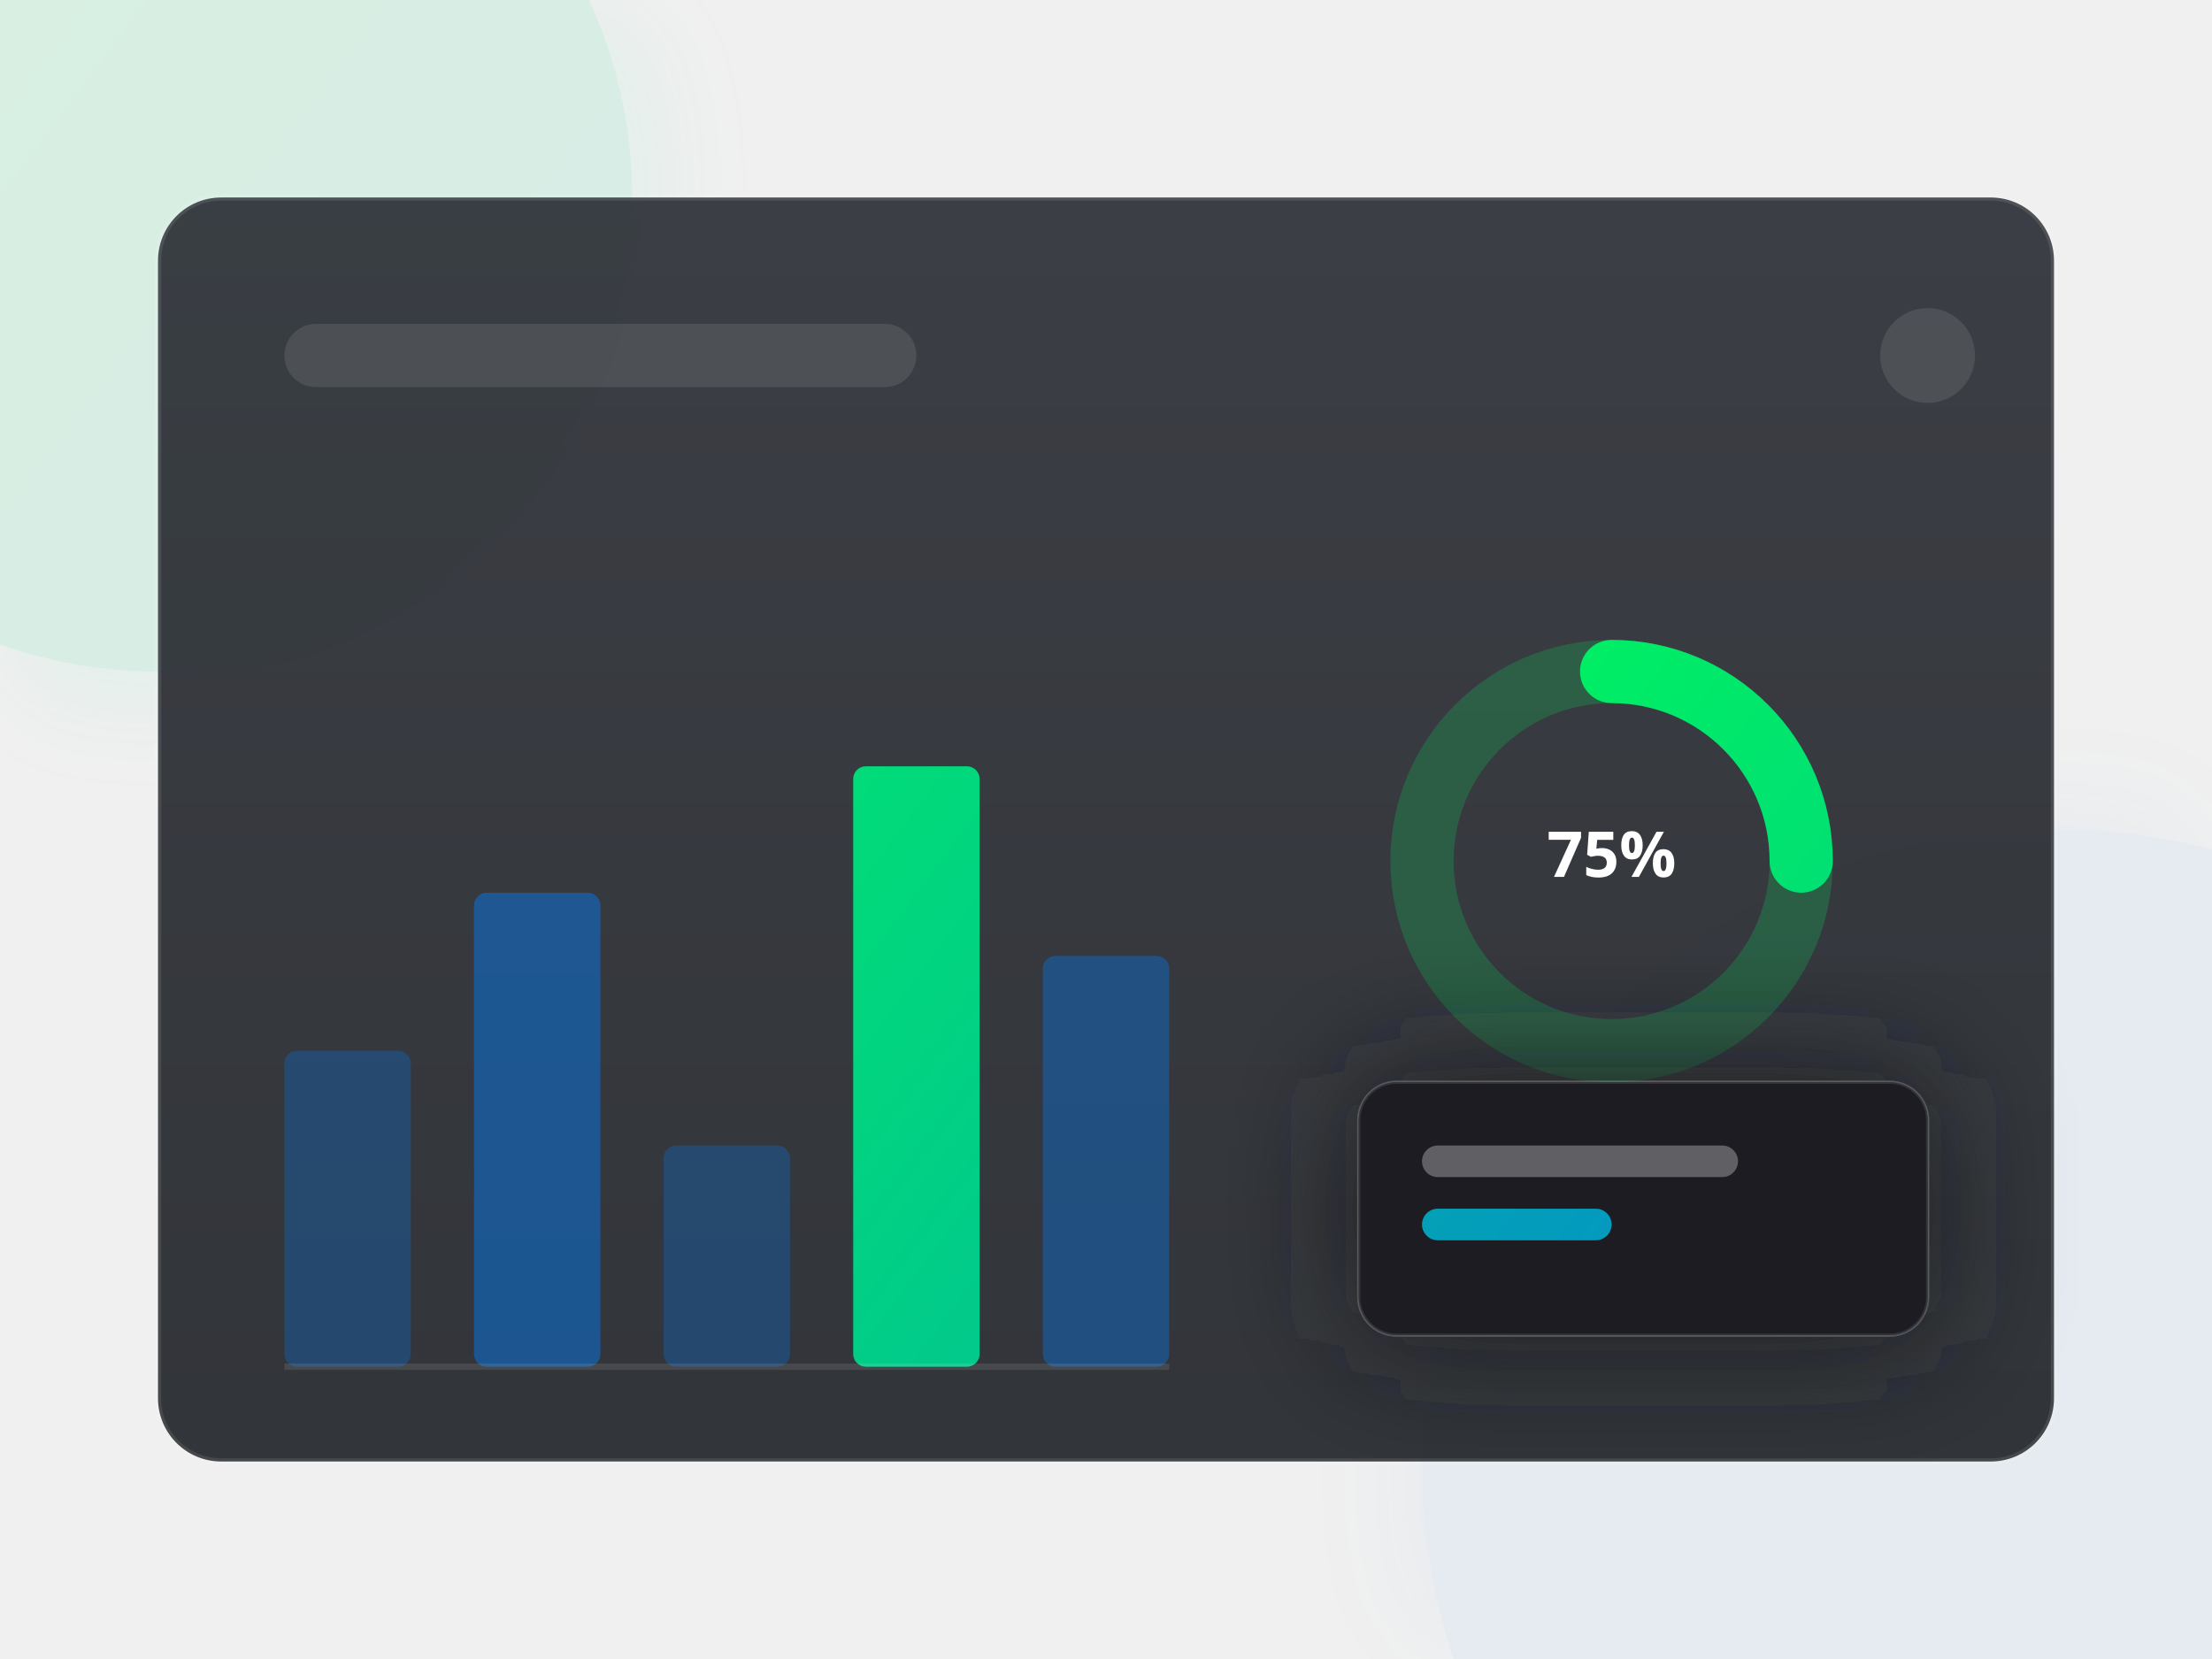
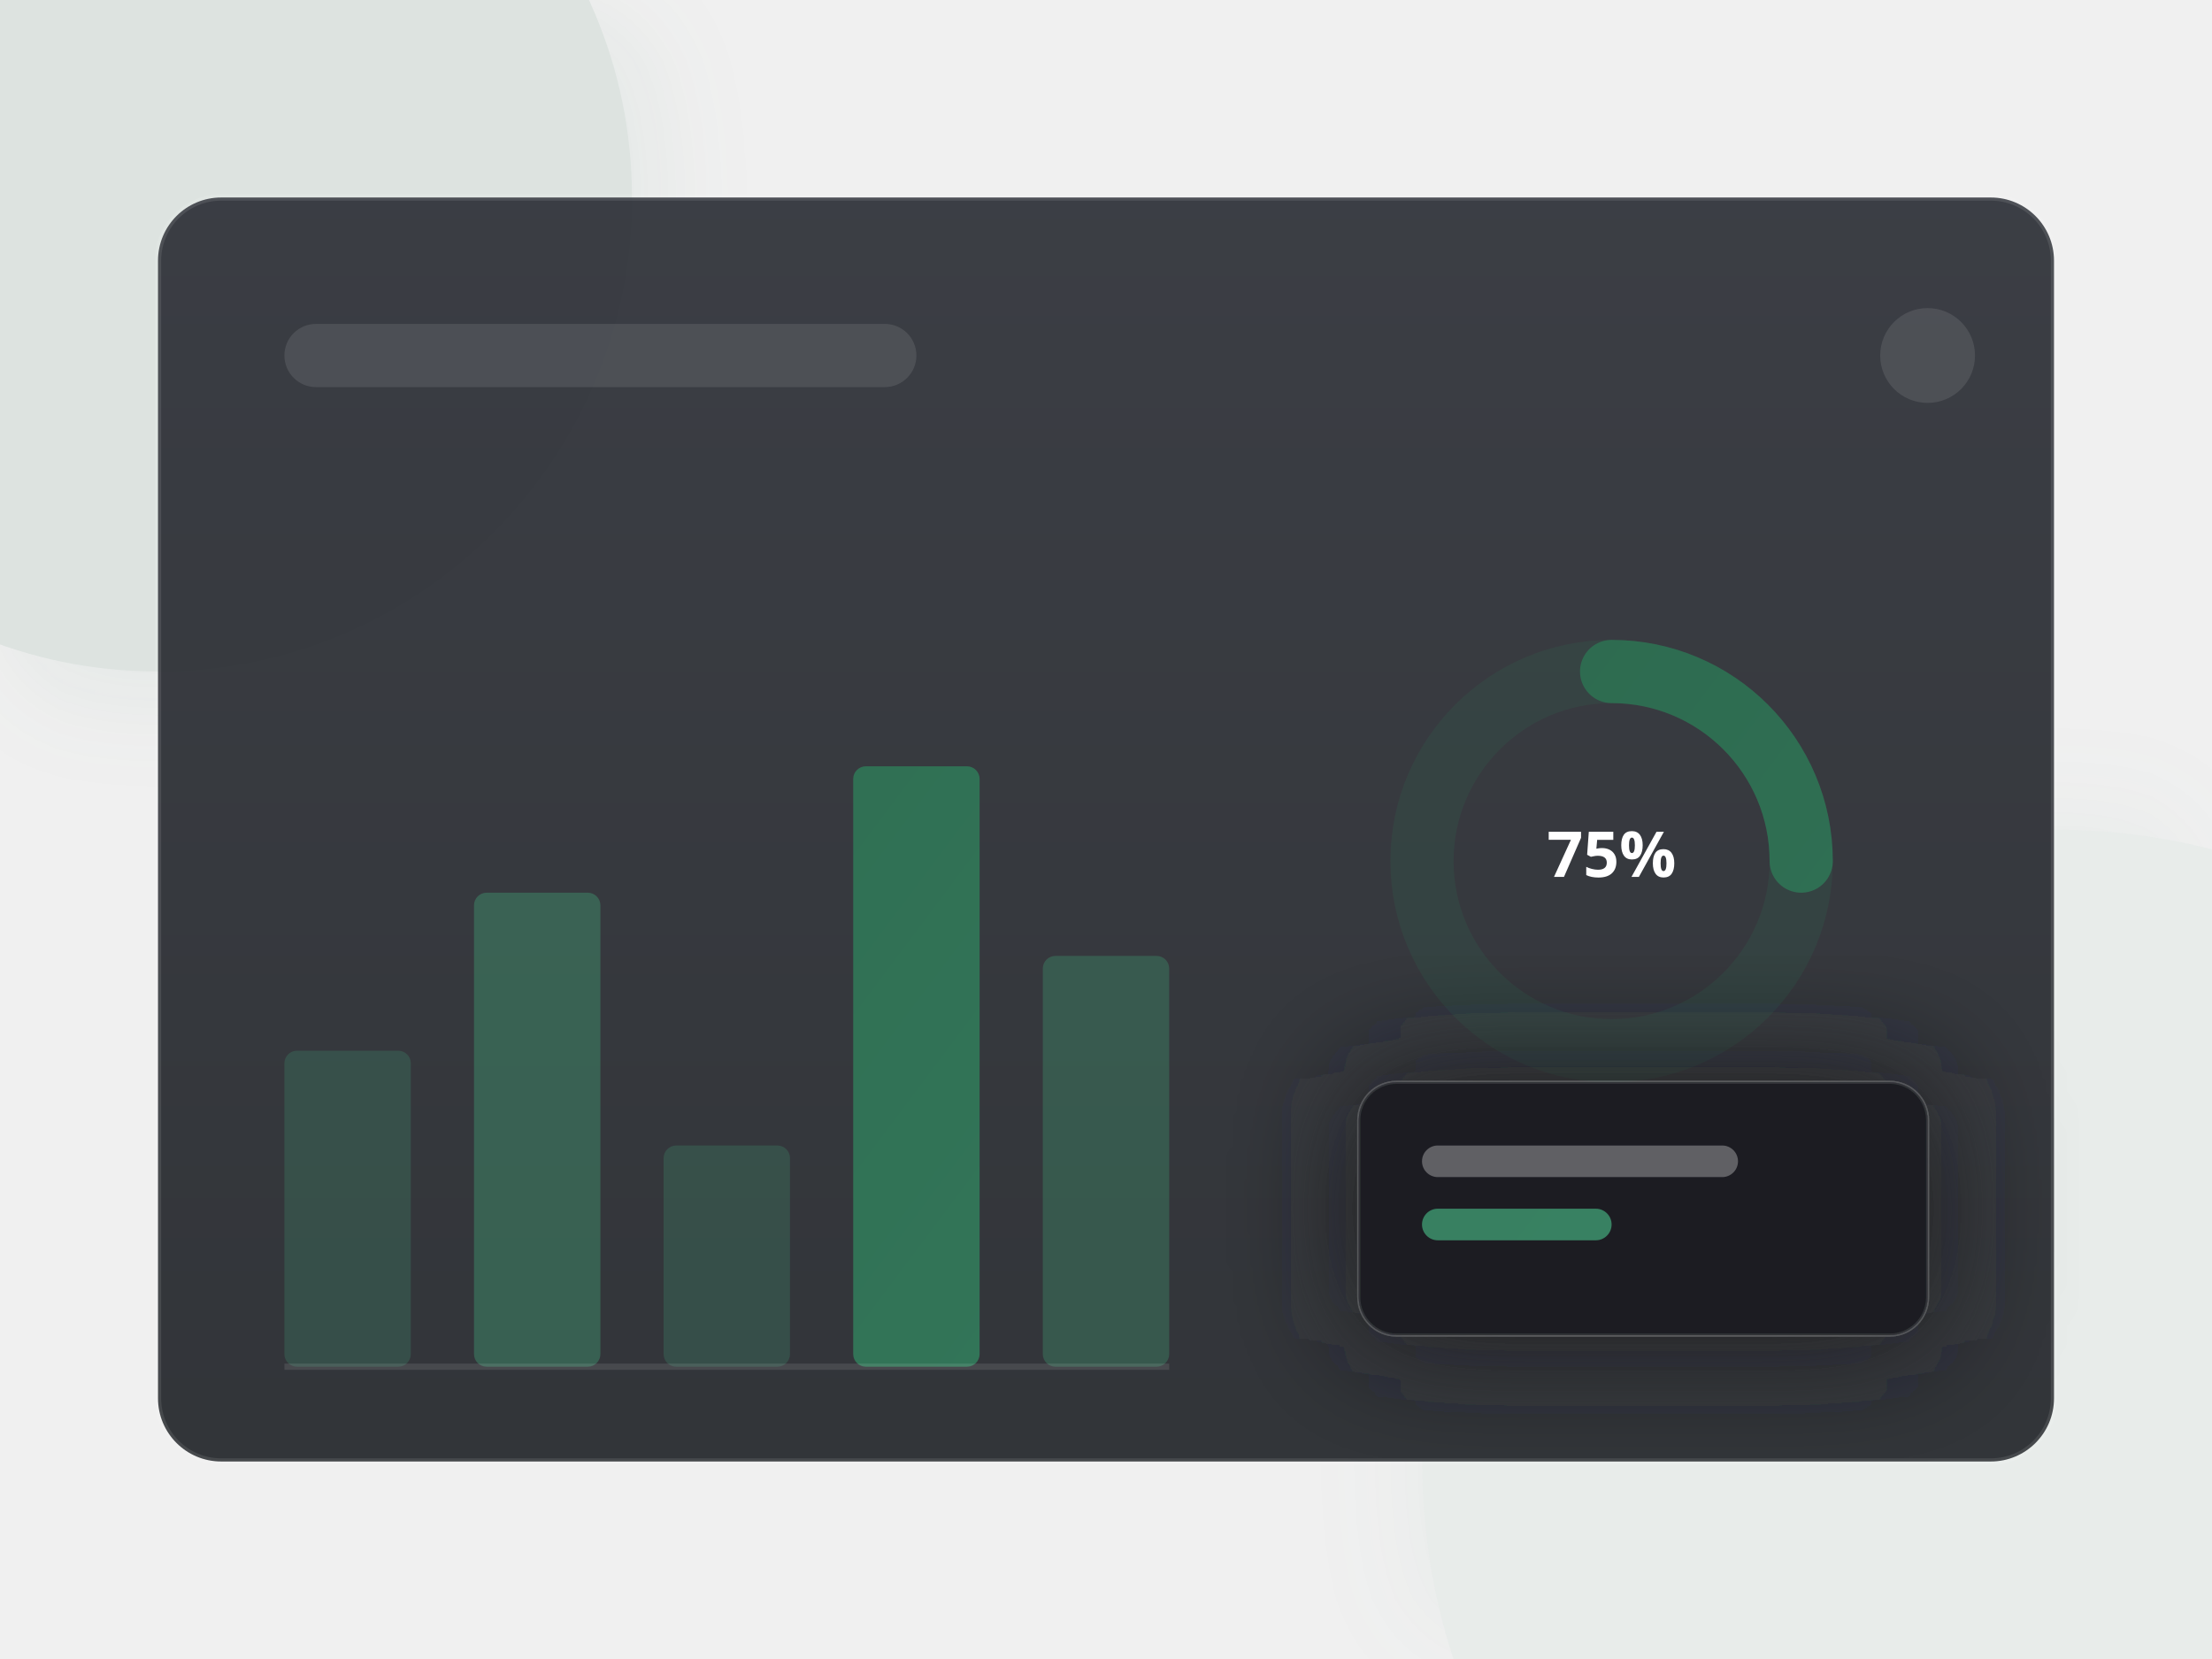
<svg xmlns="http://www.w3.org/2000/svg" width="800" height="600" viewBox="50 50 700 500" fill="none">
  <defs>
    <linearGradient id="primaryGradient" x1="0" y1="0" x2="800" y2="600" gradientUnits="userSpaceOnUse">
-       <stop stop-color="#00f260" />
-       <stop offset="1" stop-color="#0575e6" />
+       <stop stop-color="#2d6a4f" />
+       <stop offset="1" stop-color="#3d8b6a" />
    </linearGradient>
    <linearGradient id="cardBg" x1="0" y1="0" x2="0" y2="600" gradientUnits="userSpaceOnUse">
      <stop stop-color="#2a2d35" stop-opacity="0.9" />
      <stop offset="1" stop-color="#1a1d21" stop-opacity="0.9" />
    </linearGradient>
    <filter id="glow" x="-50%" y="-50%" width="200%" height="200%">
      <feGaussianBlur stdDeviation="20" result="coloredBlur" />
      <feMerge>
        <feMergeNode in="coloredBlur" />
        <feMergeNode in="SourceGraphic" />
      </feMerge>
    </filter>
  </defs>
  <circle cx="100" cy="100" r="150" fill="url(#primaryGradient)" opacity="0.1" filter="url(#glow)" />
-   <circle cx="700" cy="500" r="200" fill="#0575e6" opacity="0.05" filter="url(#glow)" />
+   <circle cx="700" cy="500" r="200" fill="#3d8b6a" opacity="0.05" filter="url(#glow)" />
  <rect x="100" y="100" width="600" height="400" rx="20" fill="url(#cardBg)" stroke="rgba(255,255,255,0.1)" stroke-width="2" />
  <rect x="140" y="140" width="200" height="20" rx="10" fill="rgba(255,255,255,0.1)" />
  <circle cx="660" cy="150" r="15" fill="rgba(255,255,255,0.1)" />
  <g transform="translate(140, 220)">
-     <rect x="0" y="150" width="40" height="100" rx="4" fill="#0575e6" opacity="0.3" />
-     <rect x="60" y="100" width="40" height="150" rx="4" fill="#0575e6" opacity="0.5" />
-     <rect x="120" y="180" width="40" height="70" rx="4" fill="#0575e6" opacity="0.3" />
+     <rect x="0" y="150" width="40" height="100" rx="4" fill="#3d8b6a" opacity="0.3" />
+     <rect x="60" y="100" width="40" height="150" rx="4" fill="#3d8b6a" opacity="0.5" />
+     <rect x="120" y="180" width="40" height="70" rx="4" fill="#3d8b6a" opacity="0.3" />
    <rect x="180" y="60" width="40" height="190" rx="4" fill="url(#primaryGradient)" />
-     <rect x="240" y="120" width="40" height="130" rx="4" fill="#0575e6" opacity="0.4" />
+     <rect x="240" y="120" width="40" height="130" rx="4" fill="#3d8b6a" opacity="0.4" />
    <line x1="0" y1="250" x2="280" y2="250" stroke="rgba(255,255,255,0.1)" stroke-width="2" />
  </g>
  <g transform="translate(500, 250)">
-     <circle cx="60" cy="60" r="60" stroke="#00f260" stroke-width="20" opacity="0.2" />
+     <circle cx="60" cy="60" r="60" stroke="#2d6a4f" stroke-width="20" opacity="0.2" />
    <path d="M60 0 A60 60 0 0 1 120 60" fill="none" stroke="url(#primaryGradient)" stroke-width="20" stroke-linecap="round" />
    <text x="60" y="65" text-anchor="middle" fill="white" font-family="sans-serif" font-size="20" font-weight="bold">75%</text>
  </g>
  <rect x="480" y="380" width="180" height="80" rx="12" fill="#1a1d21" stroke="rgba(255,255,255,0.1)" filter="url(#glow)" />
  <rect x="500" y="400" width="100" height="10" rx="5" fill="rgba(255,255,255,0.3)" />
  <rect x="500" y="420" width="60" height="10" rx="5" fill="url(#primaryGradient)" />
</svg>
